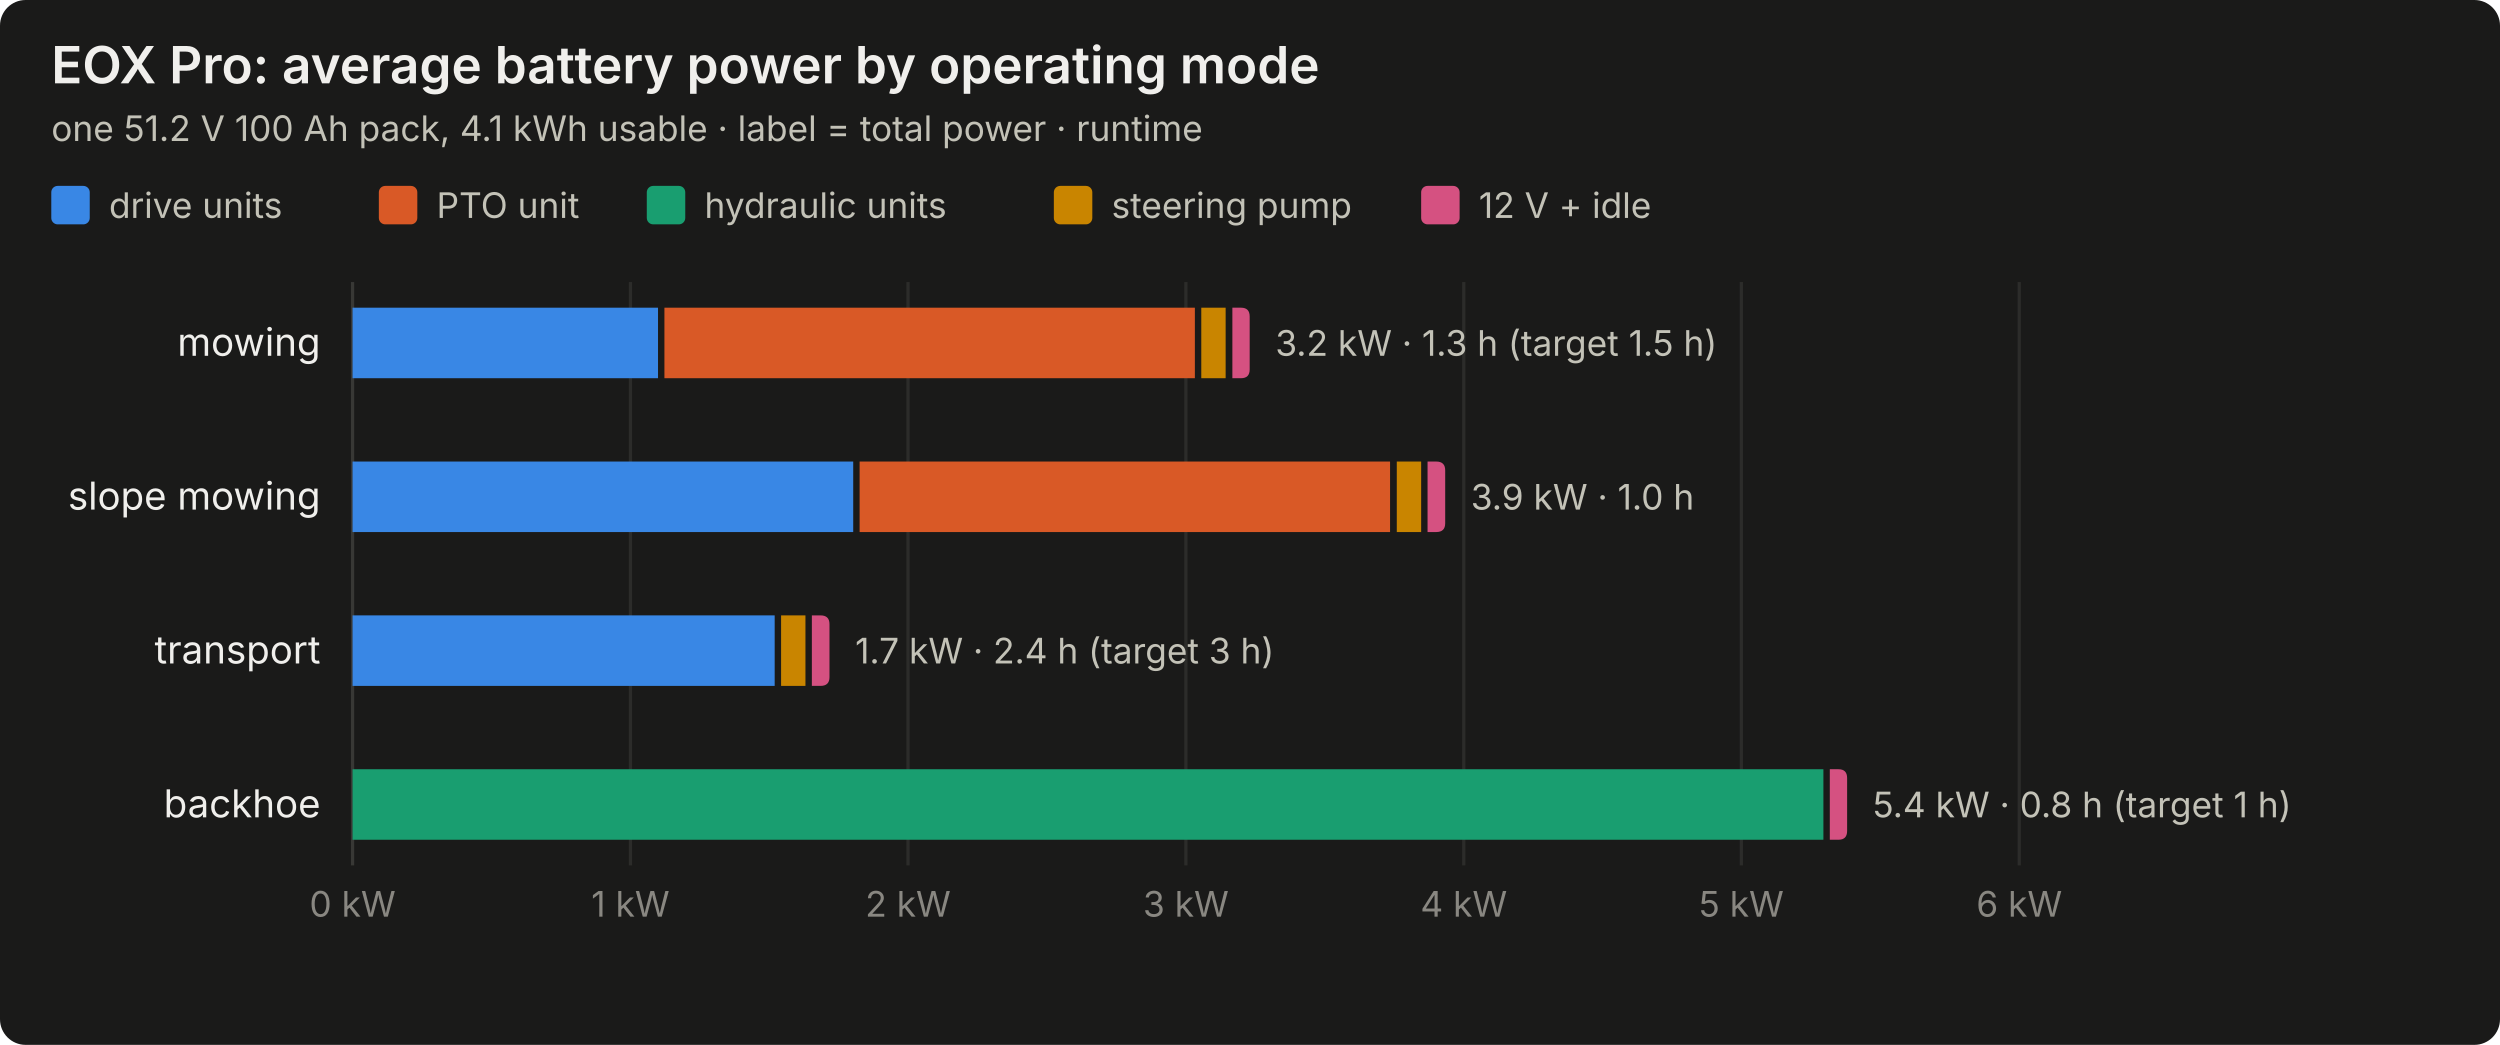
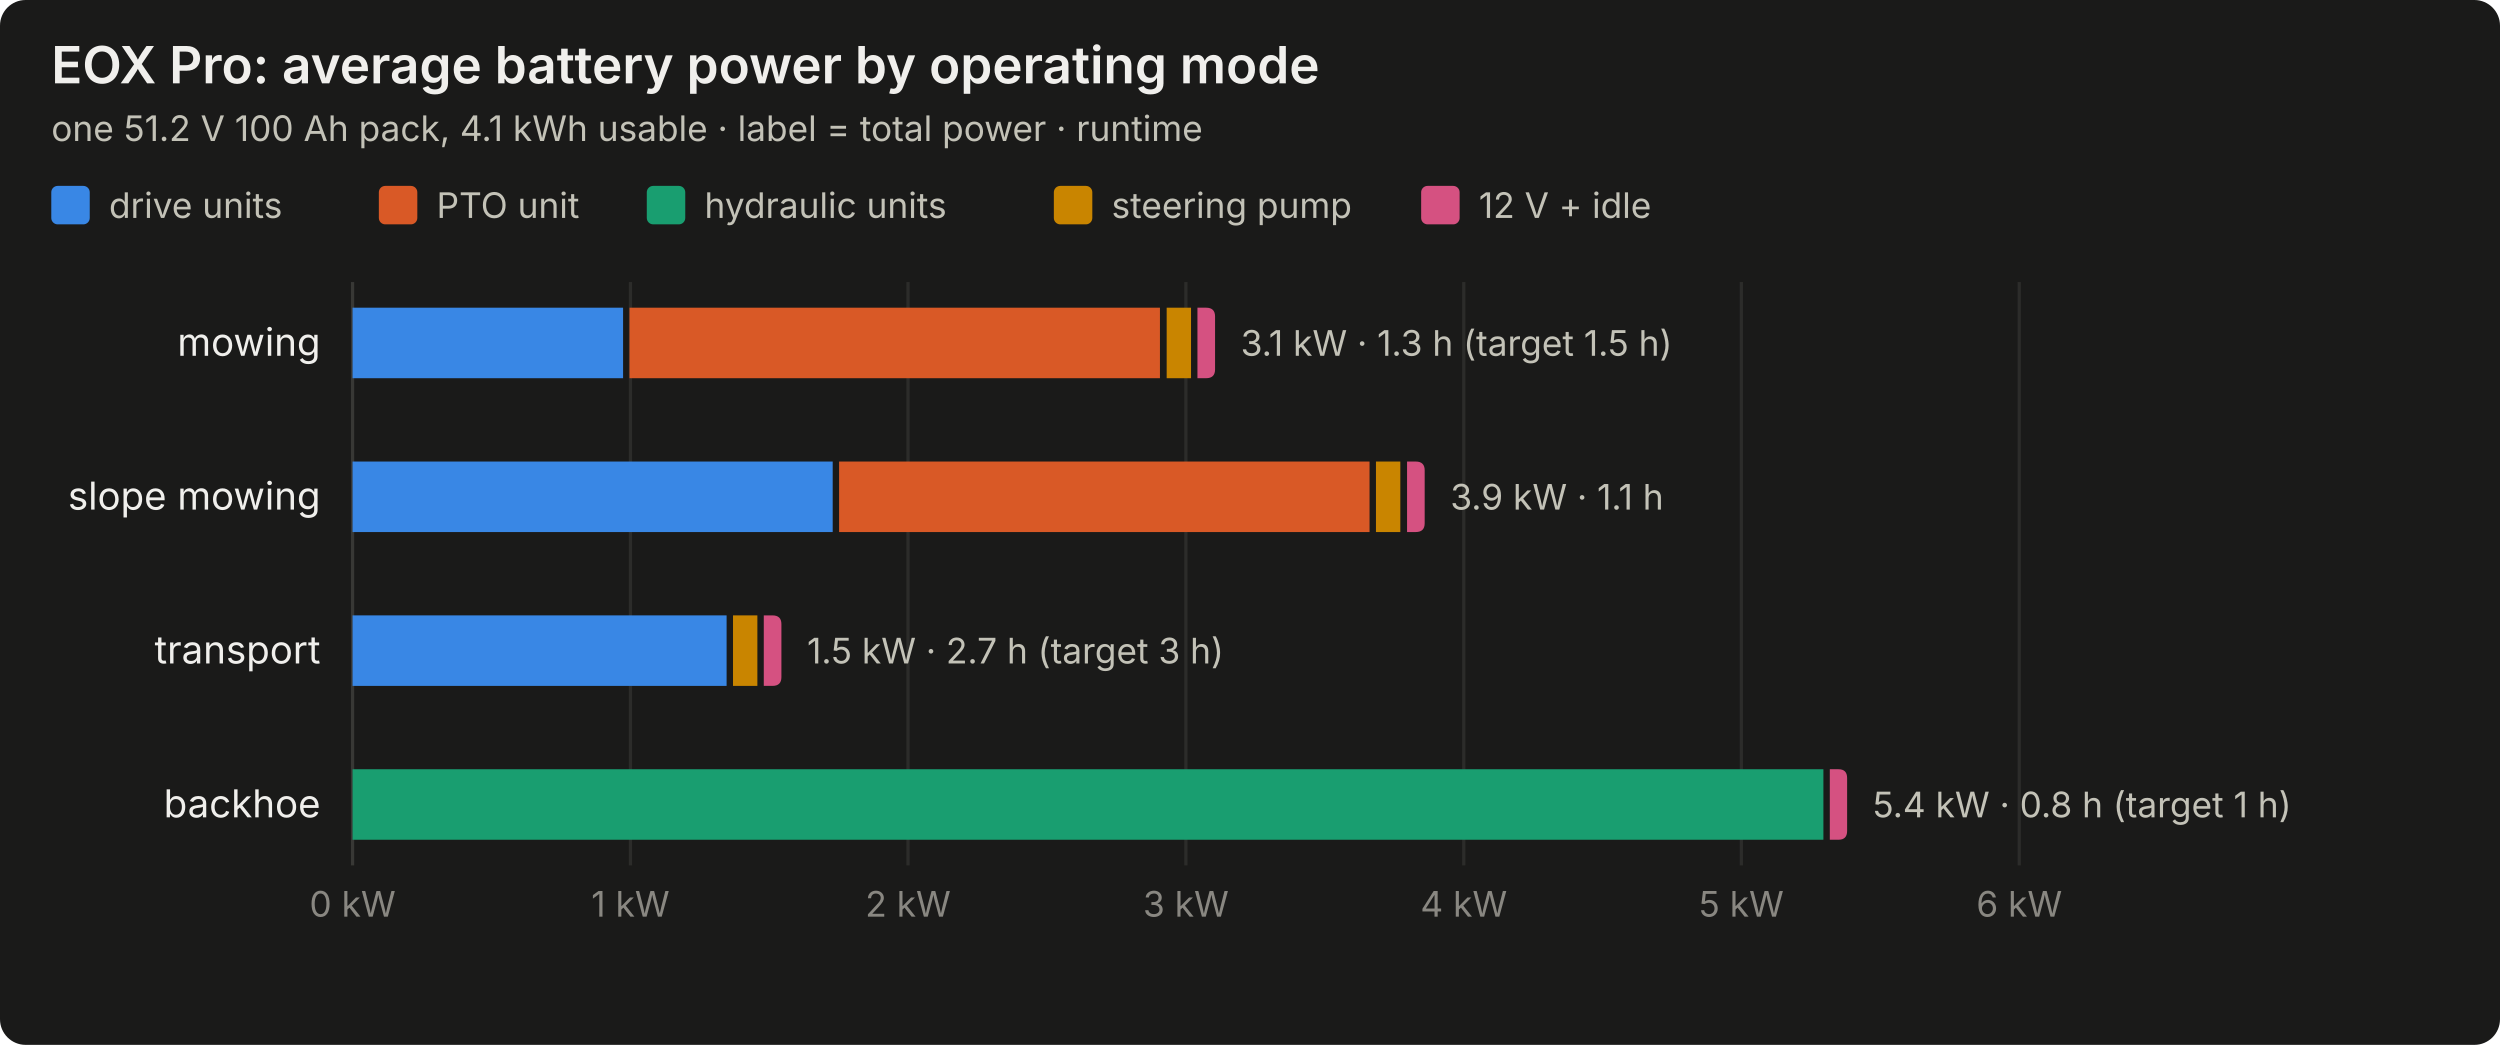
<svg xmlns="http://www.w3.org/2000/svg" viewBox="0 0 780 326" width="780" height="326" role="img" aria-labelledby="t d" font-family="system-ui, -apple-system, &quot;Segoe UI&quot;, sans-serif">
  <rect width="100%" height="100%" rx="8" fill="#1a1a19" />
  <text x="16.0" y="26.0" font-size="16" font-weight="600" fill="#f0efec" text-anchor="start">EOX Pro: average battery power by operating mode</text>
  <text x="16.0" y="44.0" font-size="11" font-weight="400" fill="#c3c2b7" text-anchor="start">one 51.2 V 100 Ah pack, 4.1 kWh usable · label = total power · runtime</text>
  <rect x="16" y="58" width="12" height="12" rx="2" fill="#3987e5" />
  <text x="34.0" y="68.0" font-size="11" font-weight="400" fill="#c3c2b7" text-anchor="start">drive units</text>
  <rect x="118.2" y="58" width="12" height="12" rx="2" fill="#d95926" />
  <text x="136.2" y="68.0" font-size="11" font-weight="400" fill="#c3c2b7" text-anchor="start">PTO unit</text>
  <rect x="201.8" y="58" width="12" height="12" rx="2" fill="#199e70" />
  <text x="219.8" y="68.0" font-size="11" font-weight="400" fill="#c3c2b7" text-anchor="start">hydraulic units</text>
  <rect x="328.8" y="58" width="12" height="12" rx="2" fill="#c98500" />
  <text x="346.8" y="68.0" font-size="11" font-weight="400" fill="#c3c2b7" text-anchor="start">steering pump</text>
  <rect x="443.4" y="58" width="12" height="12" rx="2" fill="#d55181" />
  <text x="461.4" y="68.0" font-size="11" font-weight="400" fill="#c3c2b7" text-anchor="start">12 V + idle</text>
  <line x1="110.0" y1="88.0" x2="110.0" y2="270.0" stroke="#383835" stroke-width="1" stroke-linecap="butt" />
  <text x="110.0" y="286.0" font-size="11" font-weight="400" fill="#898781" text-anchor="middle">0 kW</text>
  <line x1="196.7" y1="88.0" x2="196.7" y2="270.0" stroke="#2c2c2a" stroke-width="1" stroke-linecap="butt" />
  <text x="196.7" y="286.0" font-size="11" font-weight="400" fill="#898781" text-anchor="middle">1 kW</text>
  <line x1="283.3" y1="88.0" x2="283.3" y2="270.0" stroke="#2c2c2a" stroke-width="1" stroke-linecap="butt" />
  <text x="283.3" y="286.0" font-size="11" font-weight="400" fill="#898781" text-anchor="middle">2 kW</text>
  <line x1="370.0" y1="88.0" x2="370.0" y2="270.0" stroke="#2c2c2a" stroke-width="1" stroke-linecap="butt" />
  <text x="370.0" y="286.0" font-size="11" font-weight="400" fill="#898781" text-anchor="middle">3 kW</text>
  <line x1="456.7" y1="88.0" x2="456.7" y2="270.0" stroke="#2c2c2a" stroke-width="1" stroke-linecap="butt" />
  <text x="456.7" y="286.0" font-size="11" font-weight="400" fill="#898781" text-anchor="middle">4 kW</text>
  <line x1="543.3" y1="88.0" x2="543.3" y2="270.0" stroke="#2c2c2a" stroke-width="1" stroke-linecap="butt" />
  <text x="543.3" y="286.0" font-size="11" font-weight="400" fill="#898781" text-anchor="middle">5 kW</text>
  <line x1="630.0" y1="88.0" x2="630.0" y2="270.0" stroke="#2c2c2a" stroke-width="1" stroke-linecap="butt" />
  <text x="630.0" y="286.0" font-size="11" font-weight="400" fill="#898781" text-anchor="middle">6 kW</text>
  <text x="100.0" y="111.0" font-size="12" font-weight="400" fill="#f0efec" text-anchor="end">mowing</text>
-   <rect x="110.0" y="96" width="95.3" height="22" fill="#3987e5" />
-   <rect x="207.3" y="96" width="165.5" height="22" fill="#d95926" />
-   <rect x="374.8" y="96" width="7.6" height="22" fill="#c98500" />
-   <path d="M384.5,96 H387.2 Q389.9,96 389.9,98.736 V115.264 Q389.9,118 387.2,118 H384.5 Z" fill="#d55181" />
-   <text x="397.9" y="111.0" font-size="11" font-weight="400" fill="#c3c2b7" text-anchor="start">3.2 kW · 1.3 h  (target 1.5 h)</text>
+   <rect x="110.0" y="96" width="84.4" height="22" fill="#3987e5" />
+   <rect x="196.4" y="96" width="165.5" height="22" fill="#d95926" />
+   <rect x="364.0" y="96" width="7.6" height="22" fill="#c98500" />
+   <path d="M373.6,96 H376.3 Q379.1,96 379.1,98.736 V115.264 Q379.1,118 376.3,118 H373.6 Z" fill="#d55181" />
+   <text x="387.1" y="111.0" font-size="11" font-weight="400" fill="#c3c2b7" text-anchor="start">3.1 kW · 1.3 h  (target 1.5 h)</text>
  <text x="100.0" y="159.0" font-size="12" font-weight="400" fill="#f0efec" text-anchor="end">slope mowing</text>
-   <rect x="110.0" y="144" width="156.2" height="22" fill="#3987e5" />
-   <rect x="268.2" y="144" width="165.5" height="22" fill="#d95926" />
-   <rect x="435.8" y="144" width="7.6" height="22" fill="#c98500" />
-   <path d="M445.4,144 H448.1 Q450.9,144 450.9,146.736 V163.264 Q450.9,166 448.1,166 H445.4 Z" fill="#d55181" />
-   <text x="458.9" y="159.0" font-size="11" font-weight="400" fill="#c3c2b7" text-anchor="start">3.9 kW · 1.0 h</text>
+   <rect x="110.0" y="144" width="149.8" height="22" fill="#3987e5" />
+   <rect x="261.8" y="144" width="165.5" height="22" fill="#d95926" />
+   <rect x="429.3" y="144" width="7.6" height="22" fill="#c98500" />
+   <path d="M439.0,144 H441.7 Q444.5,144 444.5,146.736 V163.264 Q444.5,166 441.7,166 H439.0 Z" fill="#d55181" />
+   <text x="452.5" y="159.0" font-size="11" font-weight="400" fill="#c3c2b7" text-anchor="start">3.9 kW · 1.1 h</text>
  <text x="100.0" y="207.0" font-size="12" font-weight="400" fill="#f0efec" text-anchor="end">transport</text>
-   <rect x="110.0" y="192" width="131.7" height="22" fill="#3987e5" />
-   <rect x="243.7" y="192" width="7.6" height="22" fill="#c98500" />
-   <path d="M253.3,192 H256.0 Q258.8,192 258.8,194.736 V211.264 Q258.8,214 256.0,214 H253.3 Z" fill="#d55181" />
-   <text x="266.8" y="207.0" font-size="11" font-weight="400" fill="#c3c2b7" text-anchor="start">1.7 kW · 2.4 h  (target 3 h)</text>
+   <rect x="110.0" y="192" width="116.7" height="22" fill="#3987e5" />
+   <rect x="228.7" y="192" width="7.6" height="22" fill="#c98500" />
+   <path d="M238.3,192 H241.0 Q243.8,192 243.8,194.736 V211.264 Q243.8,214 241.0,214 H238.3 Z" fill="#d55181" />
+   <text x="251.8" y="207.0" font-size="11" font-weight="400" fill="#c3c2b7" text-anchor="start">1.5 kW · 2.7 h  (target 3 h)</text>
  <text x="100.0" y="255.0" font-size="12" font-weight="400" fill="#f0efec" text-anchor="end">backhoe</text>
  <rect x="110.0" y="240" width="458.9" height="22" fill="#199e70" />
  <path d="M570.9,240 H573.6 Q576.3,240 576.3,242.736 V259.264 Q576.3,262 573.6,262 H570.9 Z" fill="#d55181" />
  <text x="584.3" y="255.0" font-size="11" font-weight="400" fill="#c3c2b7" text-anchor="start">5.4 kW · 0.8 h  (target 1 h)</text>
</svg>
